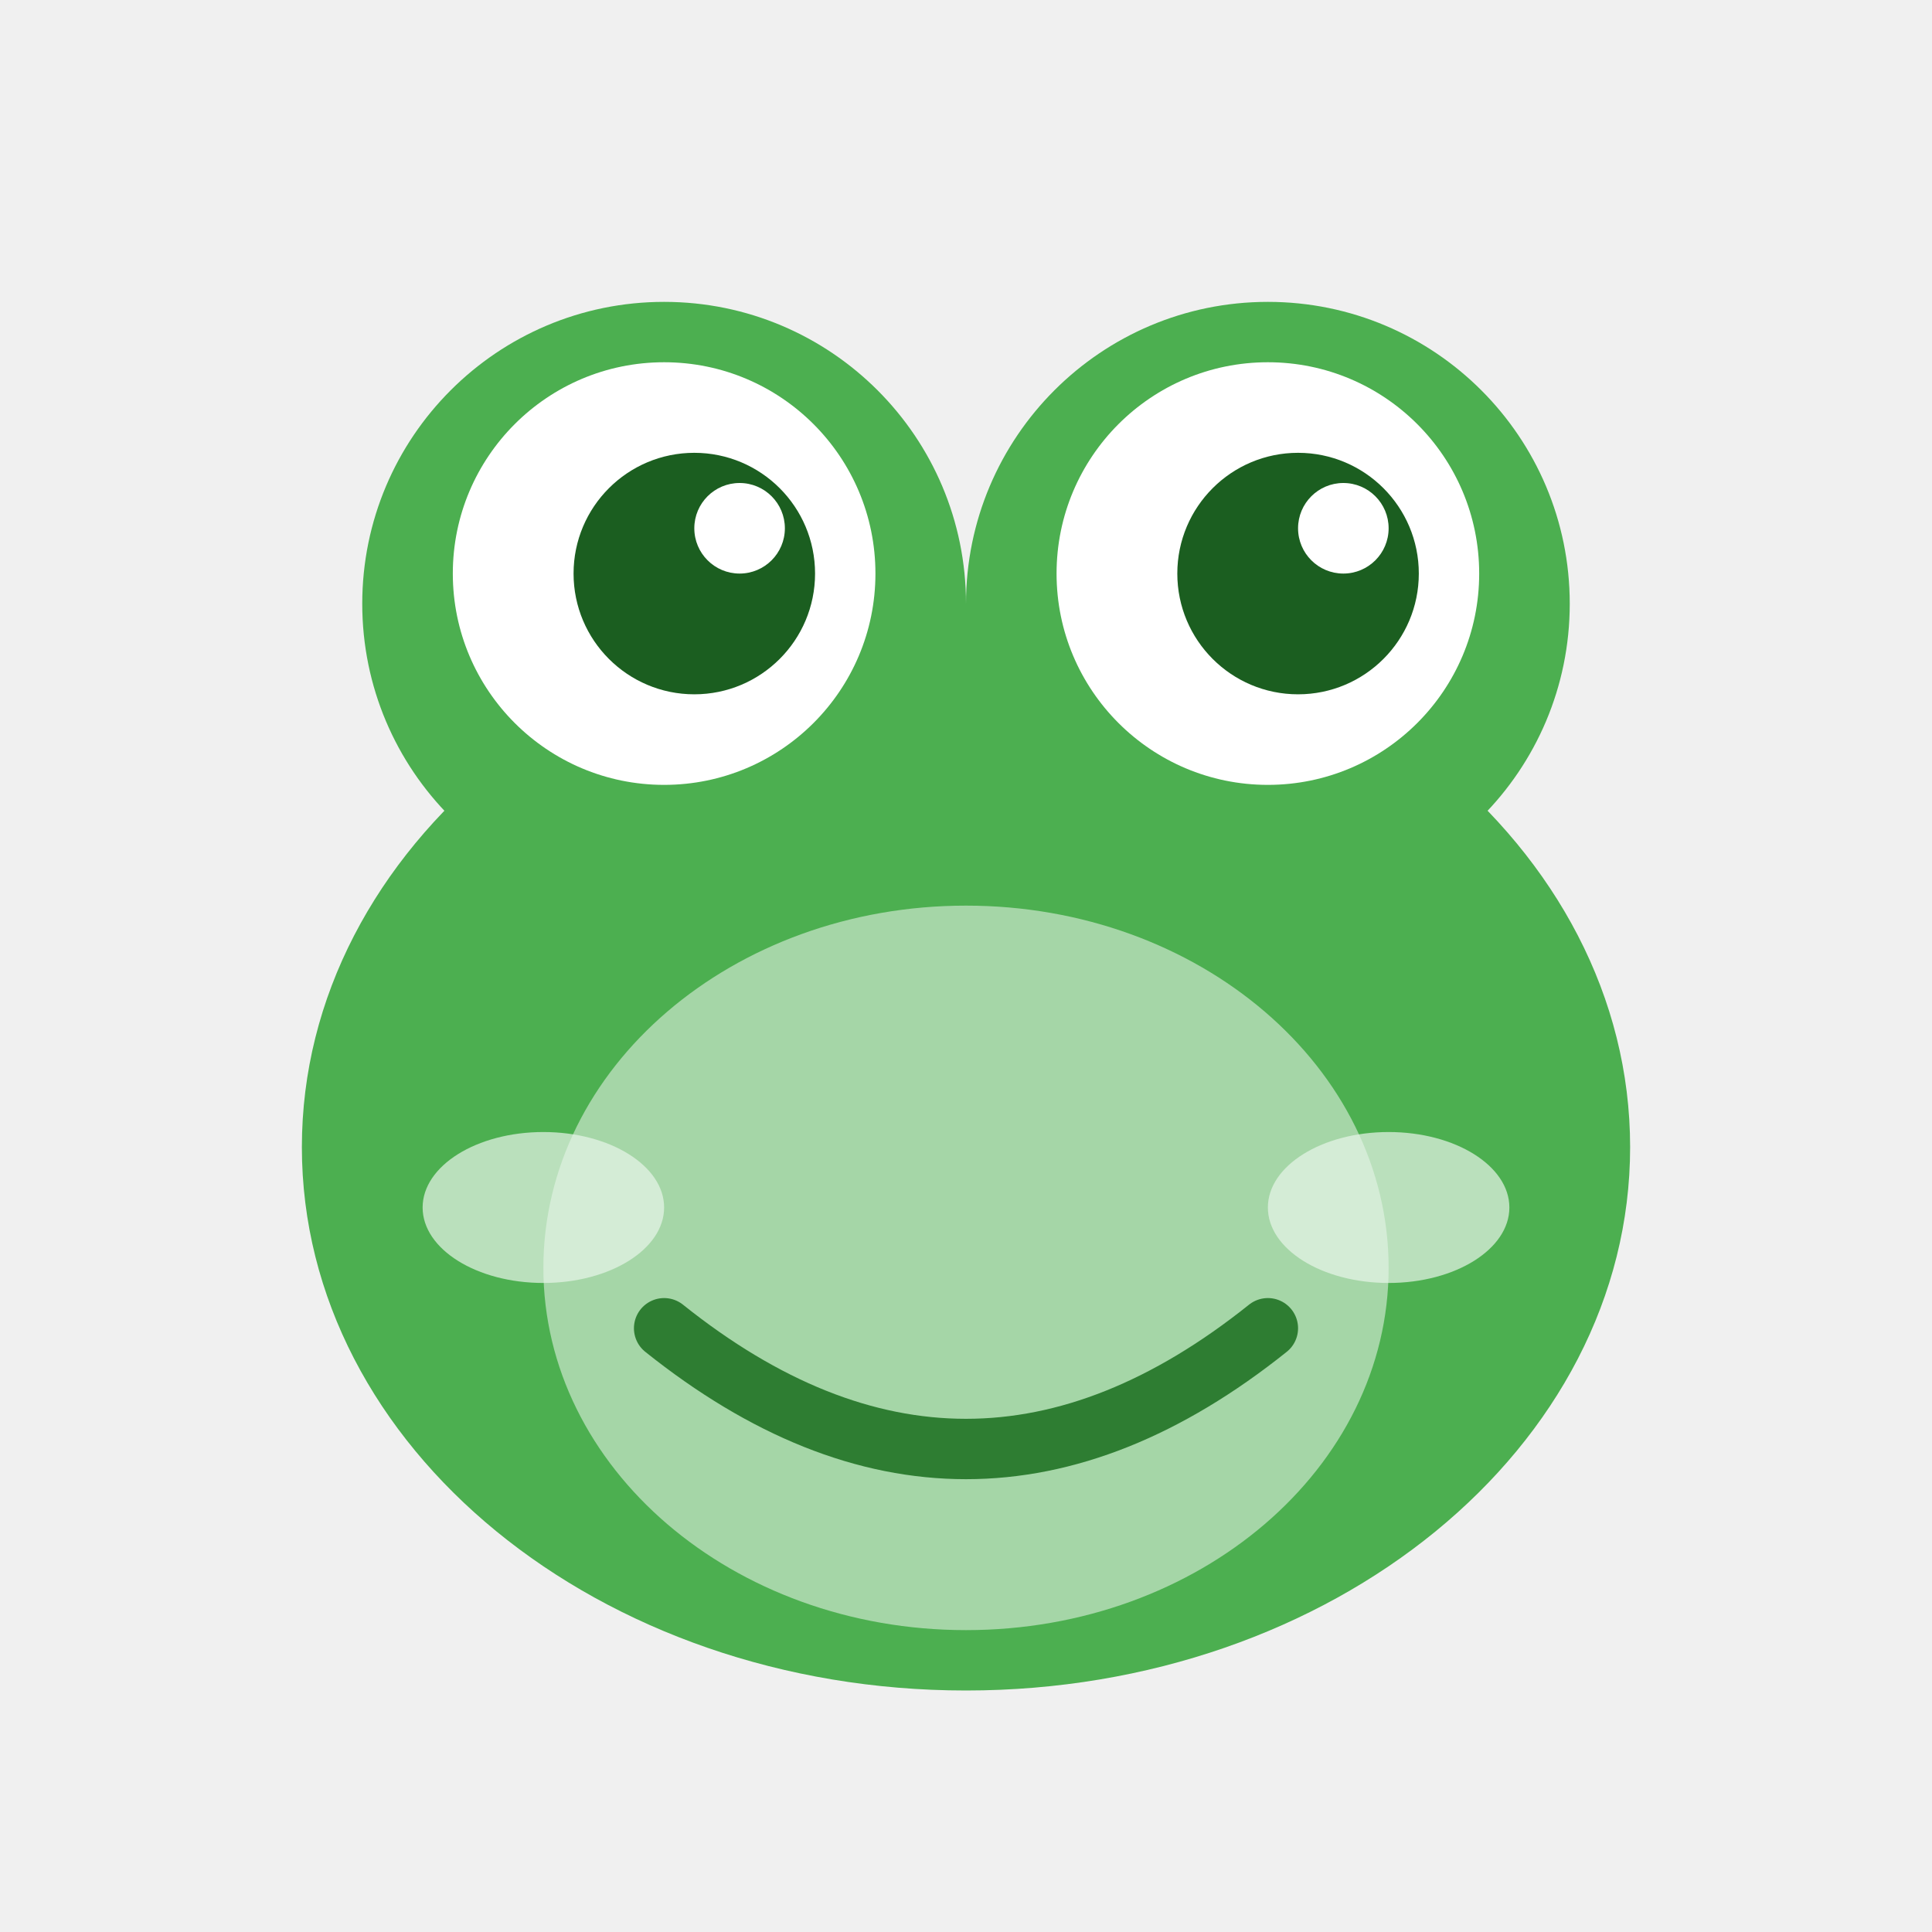
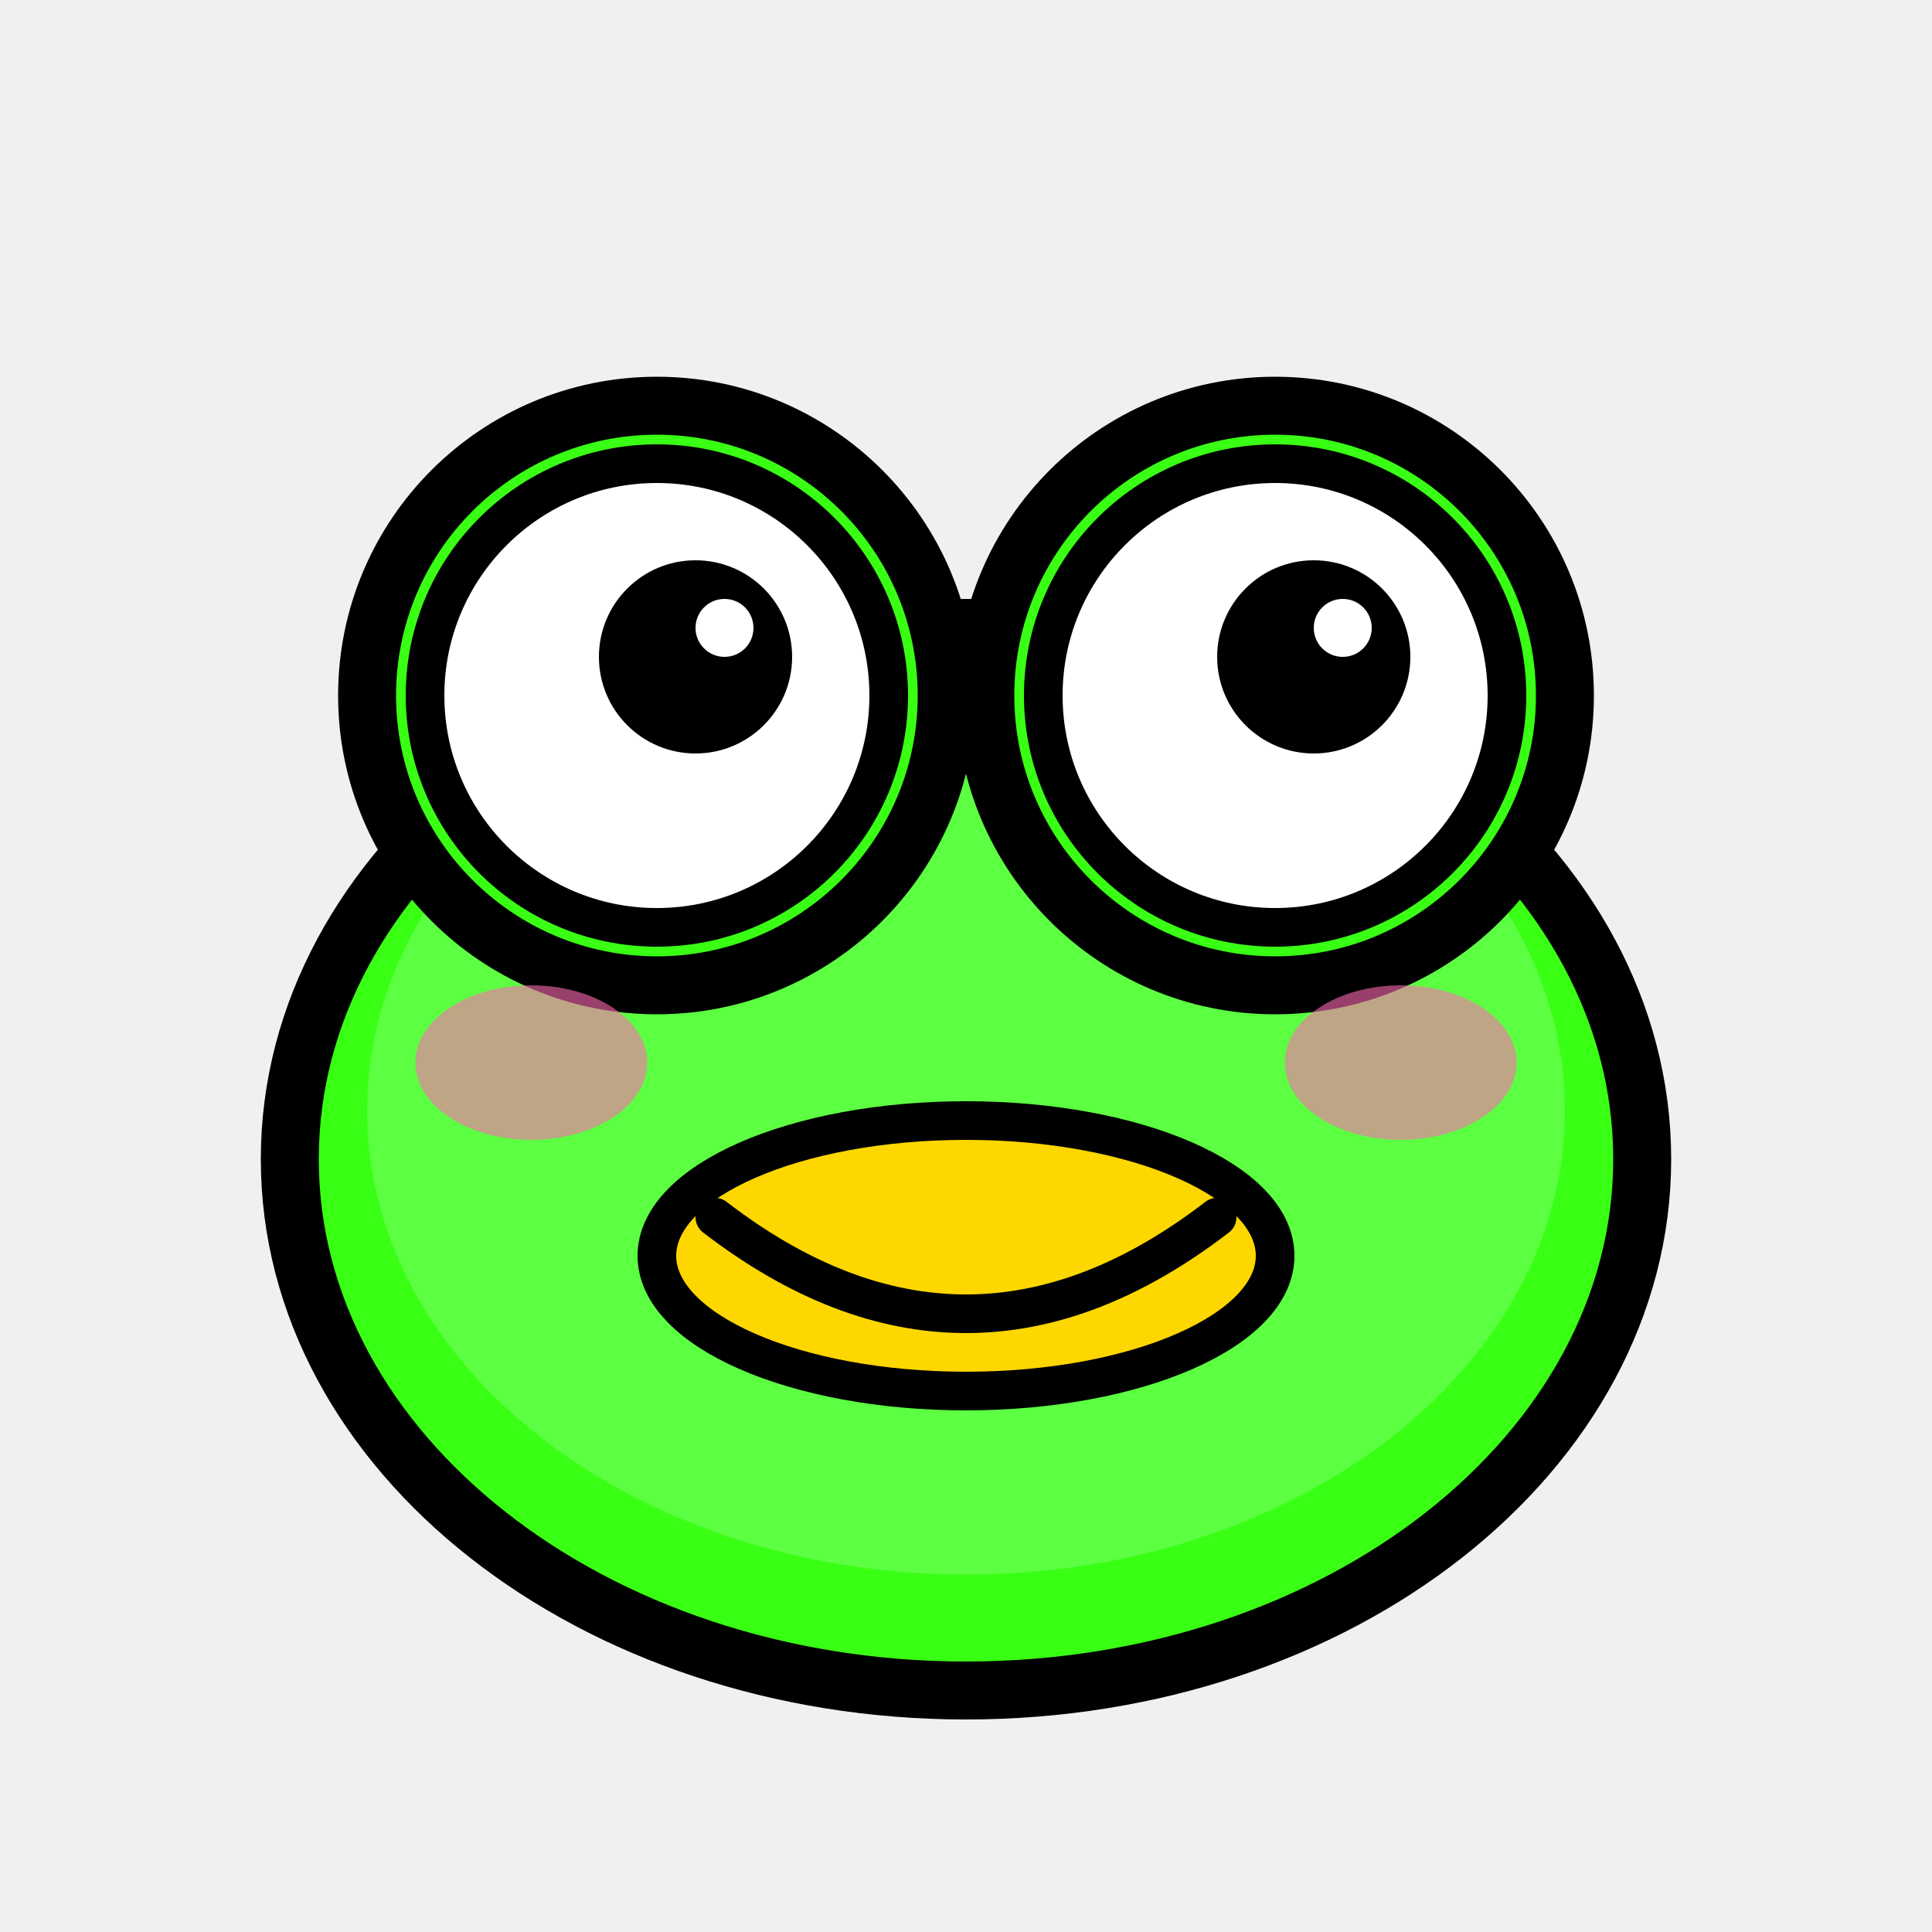
- <svg xmlns="http://www.w3.org/2000/svg" viewBox="0 0 64 64" width="64" height="64">
-   <ellipse cx="32" cy="38" rx="22" ry="18" fill="#4CAF50" />
-   <ellipse cx="32" cy="42" rx="14" ry="12" fill="#A5D6A7" />
-   <circle cx="22" cy="20" r="10" fill="#4CAF50" />
-   <circle cx="42" cy="20" r="10" fill="#4CAF50" />
-   <circle cx="22" cy="19" r="7" fill="white" />
-   <circle cx="42" cy="19" r="7" fill="white" />
-   <circle cx="23" cy="19" r="4" fill="#1B5E20" />
-   <circle cx="43" cy="19" r="4" fill="#1B5E20" />
-   <circle cx="24.5" cy="17.5" r="1.5" fill="white" />
-   <circle cx="44.5" cy="17.5" r="1.5" fill="white" />
-   <path d="M 22 44 Q 32 52 42 44" stroke="#2E7D32" stroke-width="2" fill="none" stroke-linecap="round" />
-   <ellipse cx="18" cy="40" rx="4" ry="2.5" fill="#E8F5E9" opacity="0.7" />
-   <ellipse cx="46" cy="40" rx="4" ry="2.5" fill="#E8F5E9" opacity="0.7" />
+ <svg xmlns="http://www.w3.org/2000/svg" viewBox="0 0 200 200" width="64" height="64" fill="none">
+   <ellipse cx="100" cy="120" rx="70" ry="55" fill="#39FF14" stroke="#000" stroke-width="6" />
+   <ellipse cx="100" cy="115" rx="62" ry="48" fill="#5CFF41" />
+   <circle cx="68" cy="72" r="30" fill="#39FF14" stroke="#000" stroke-width="6" />
+   <circle cx="68" cy="72" r="24" fill="#FFF" stroke="#000" stroke-width="4" />
+   <circle cx="72" cy="68" r="10" fill="#000" />
+   <circle cx="75" cy="65" r="3" fill="#FFF" />
+   <circle cx="132" cy="72" r="30" fill="#39FF14" stroke="#000" stroke-width="6" />
+   <circle cx="132" cy="72" r="24" fill="#FFF" stroke="#000" stroke-width="4" />
+   <circle cx="136" cy="68" r="10" fill="#000" />
+   <circle cx="139" cy="65" r="3" fill="#FFF" />
+   <ellipse cx="100" cy="130" rx="32" ry="14" fill="#FFD700" stroke="#000" stroke-width="4" />
+   <path d="M74 126 Q100 146 126 126" stroke="#000" stroke-width="4" fill="none" stroke-linecap="round" />
+   <ellipse cx="55" cy="110" rx="12" ry="8" fill="#FF69B4" opacity="0.6" />
+   <ellipse cx="145" cy="110" rx="12" ry="8" fill="#FF69B4" opacity="0.6" />
</svg>
